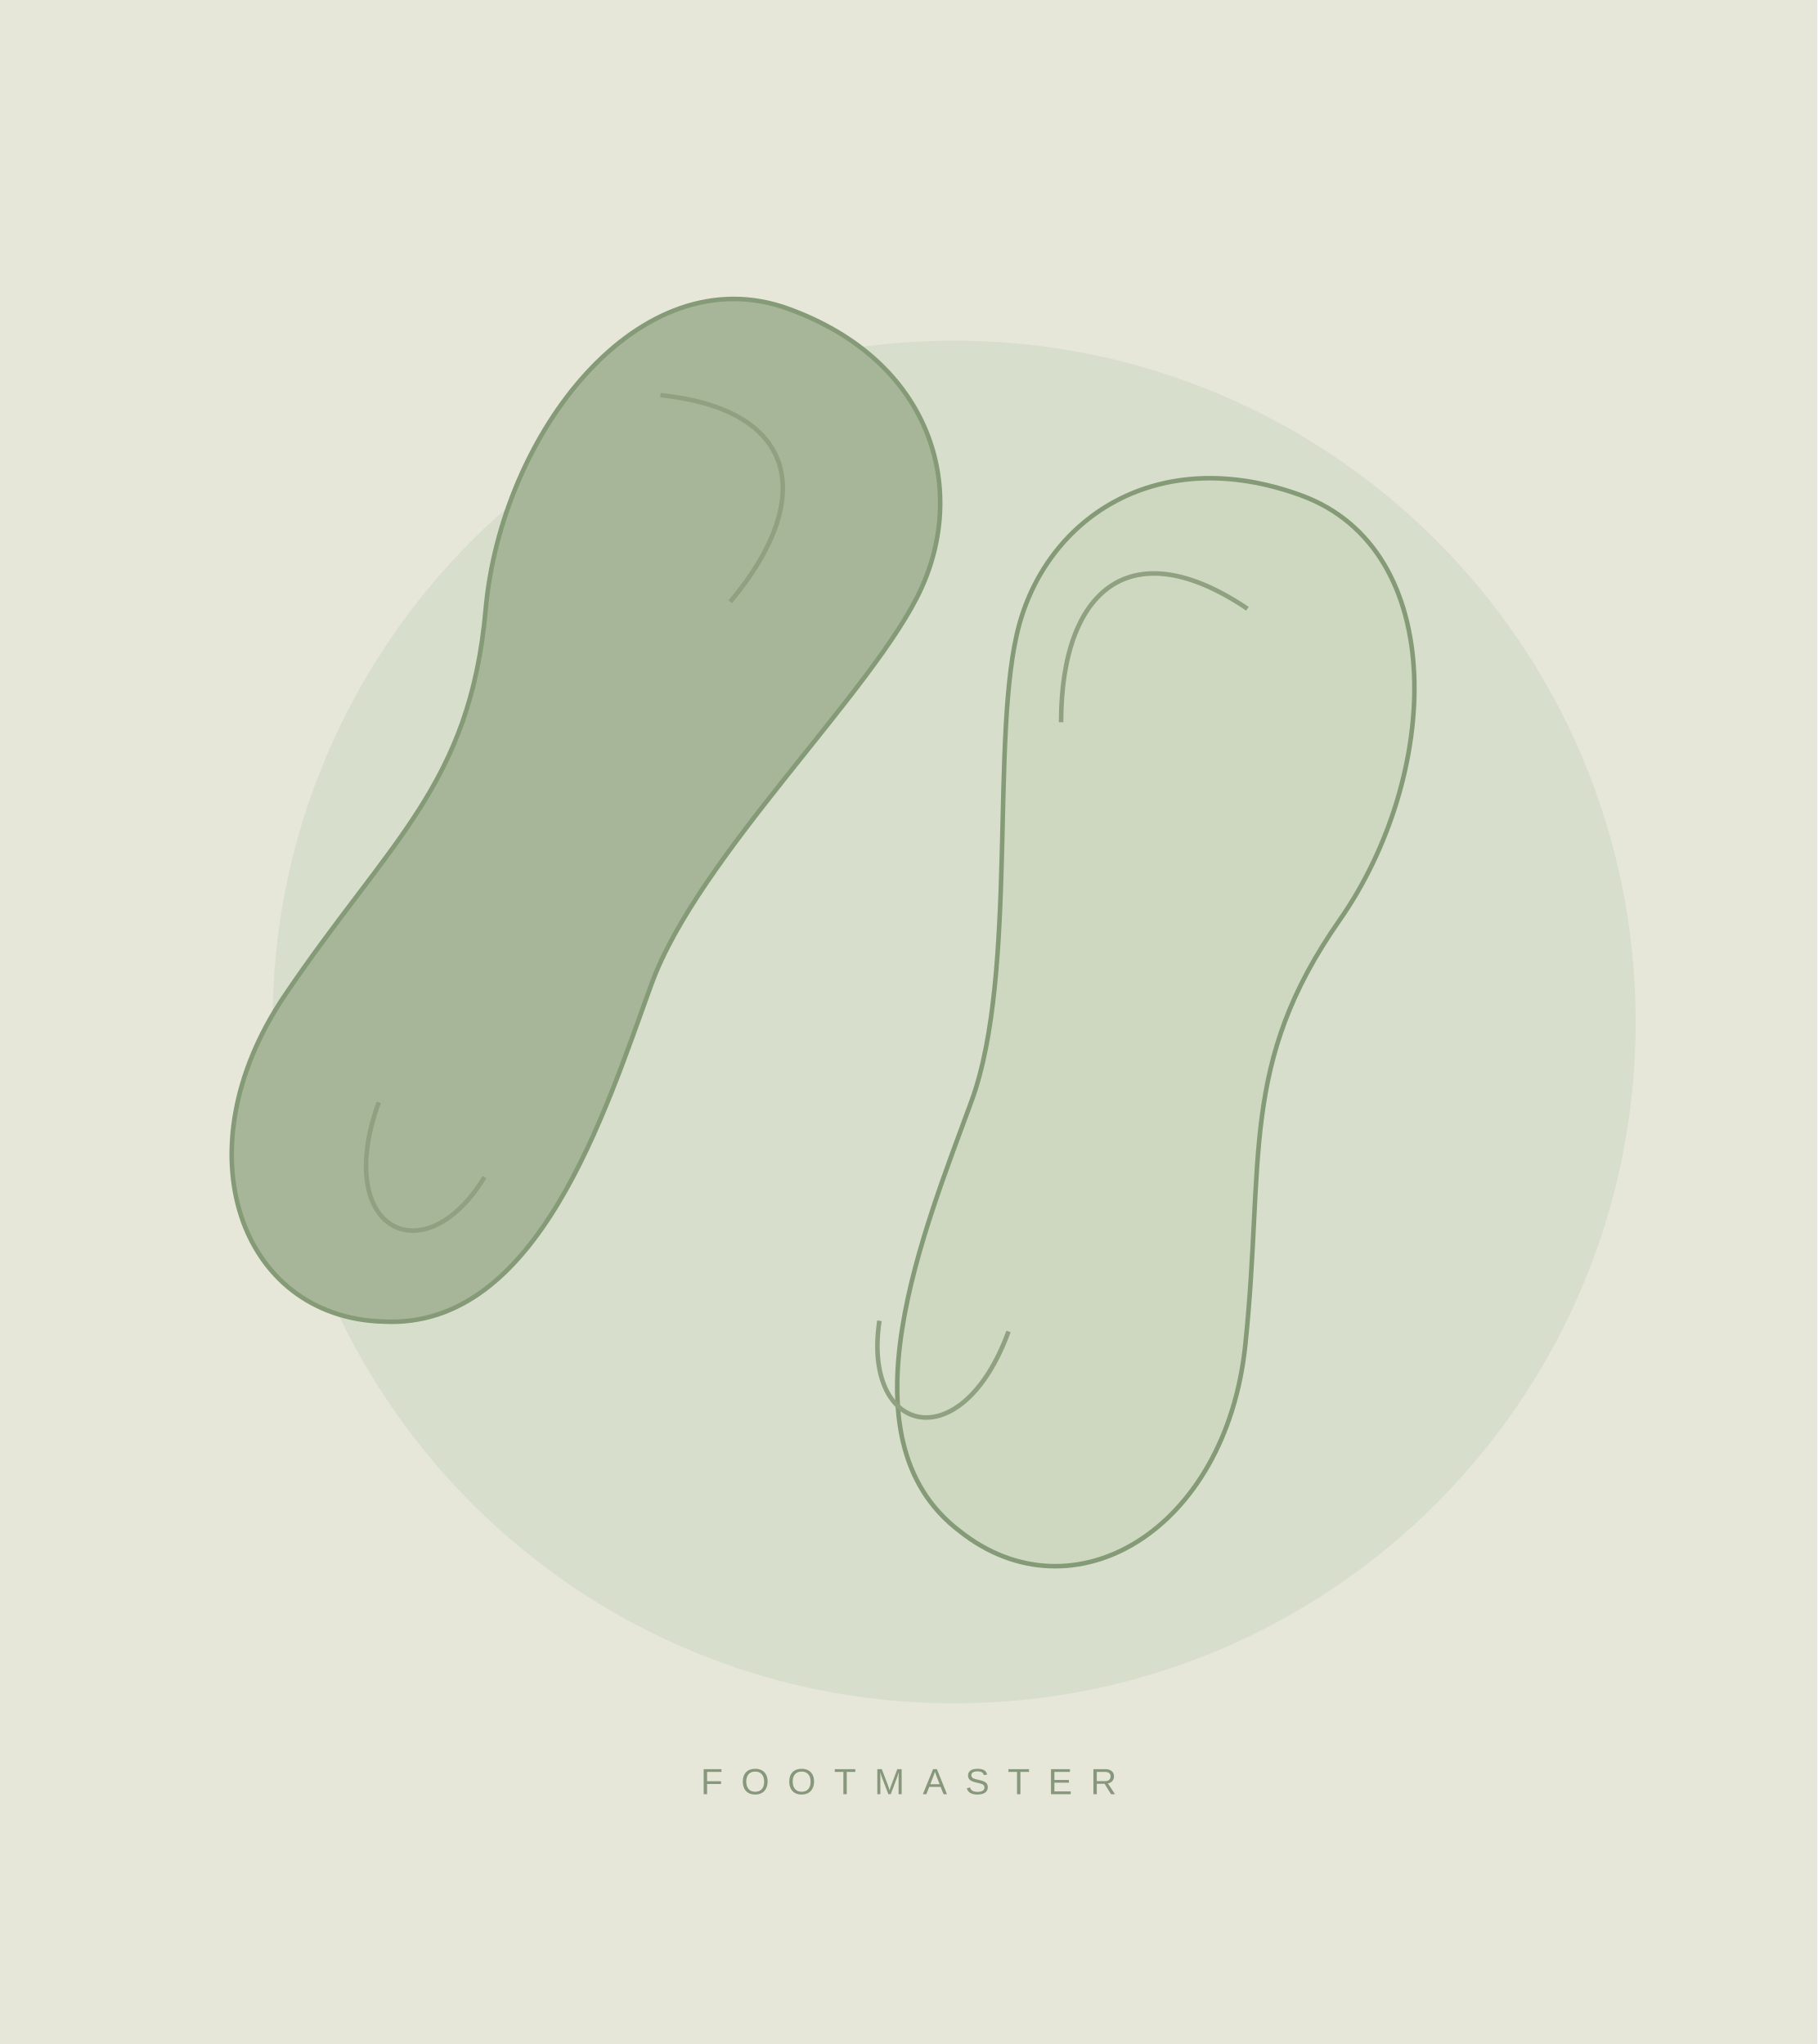
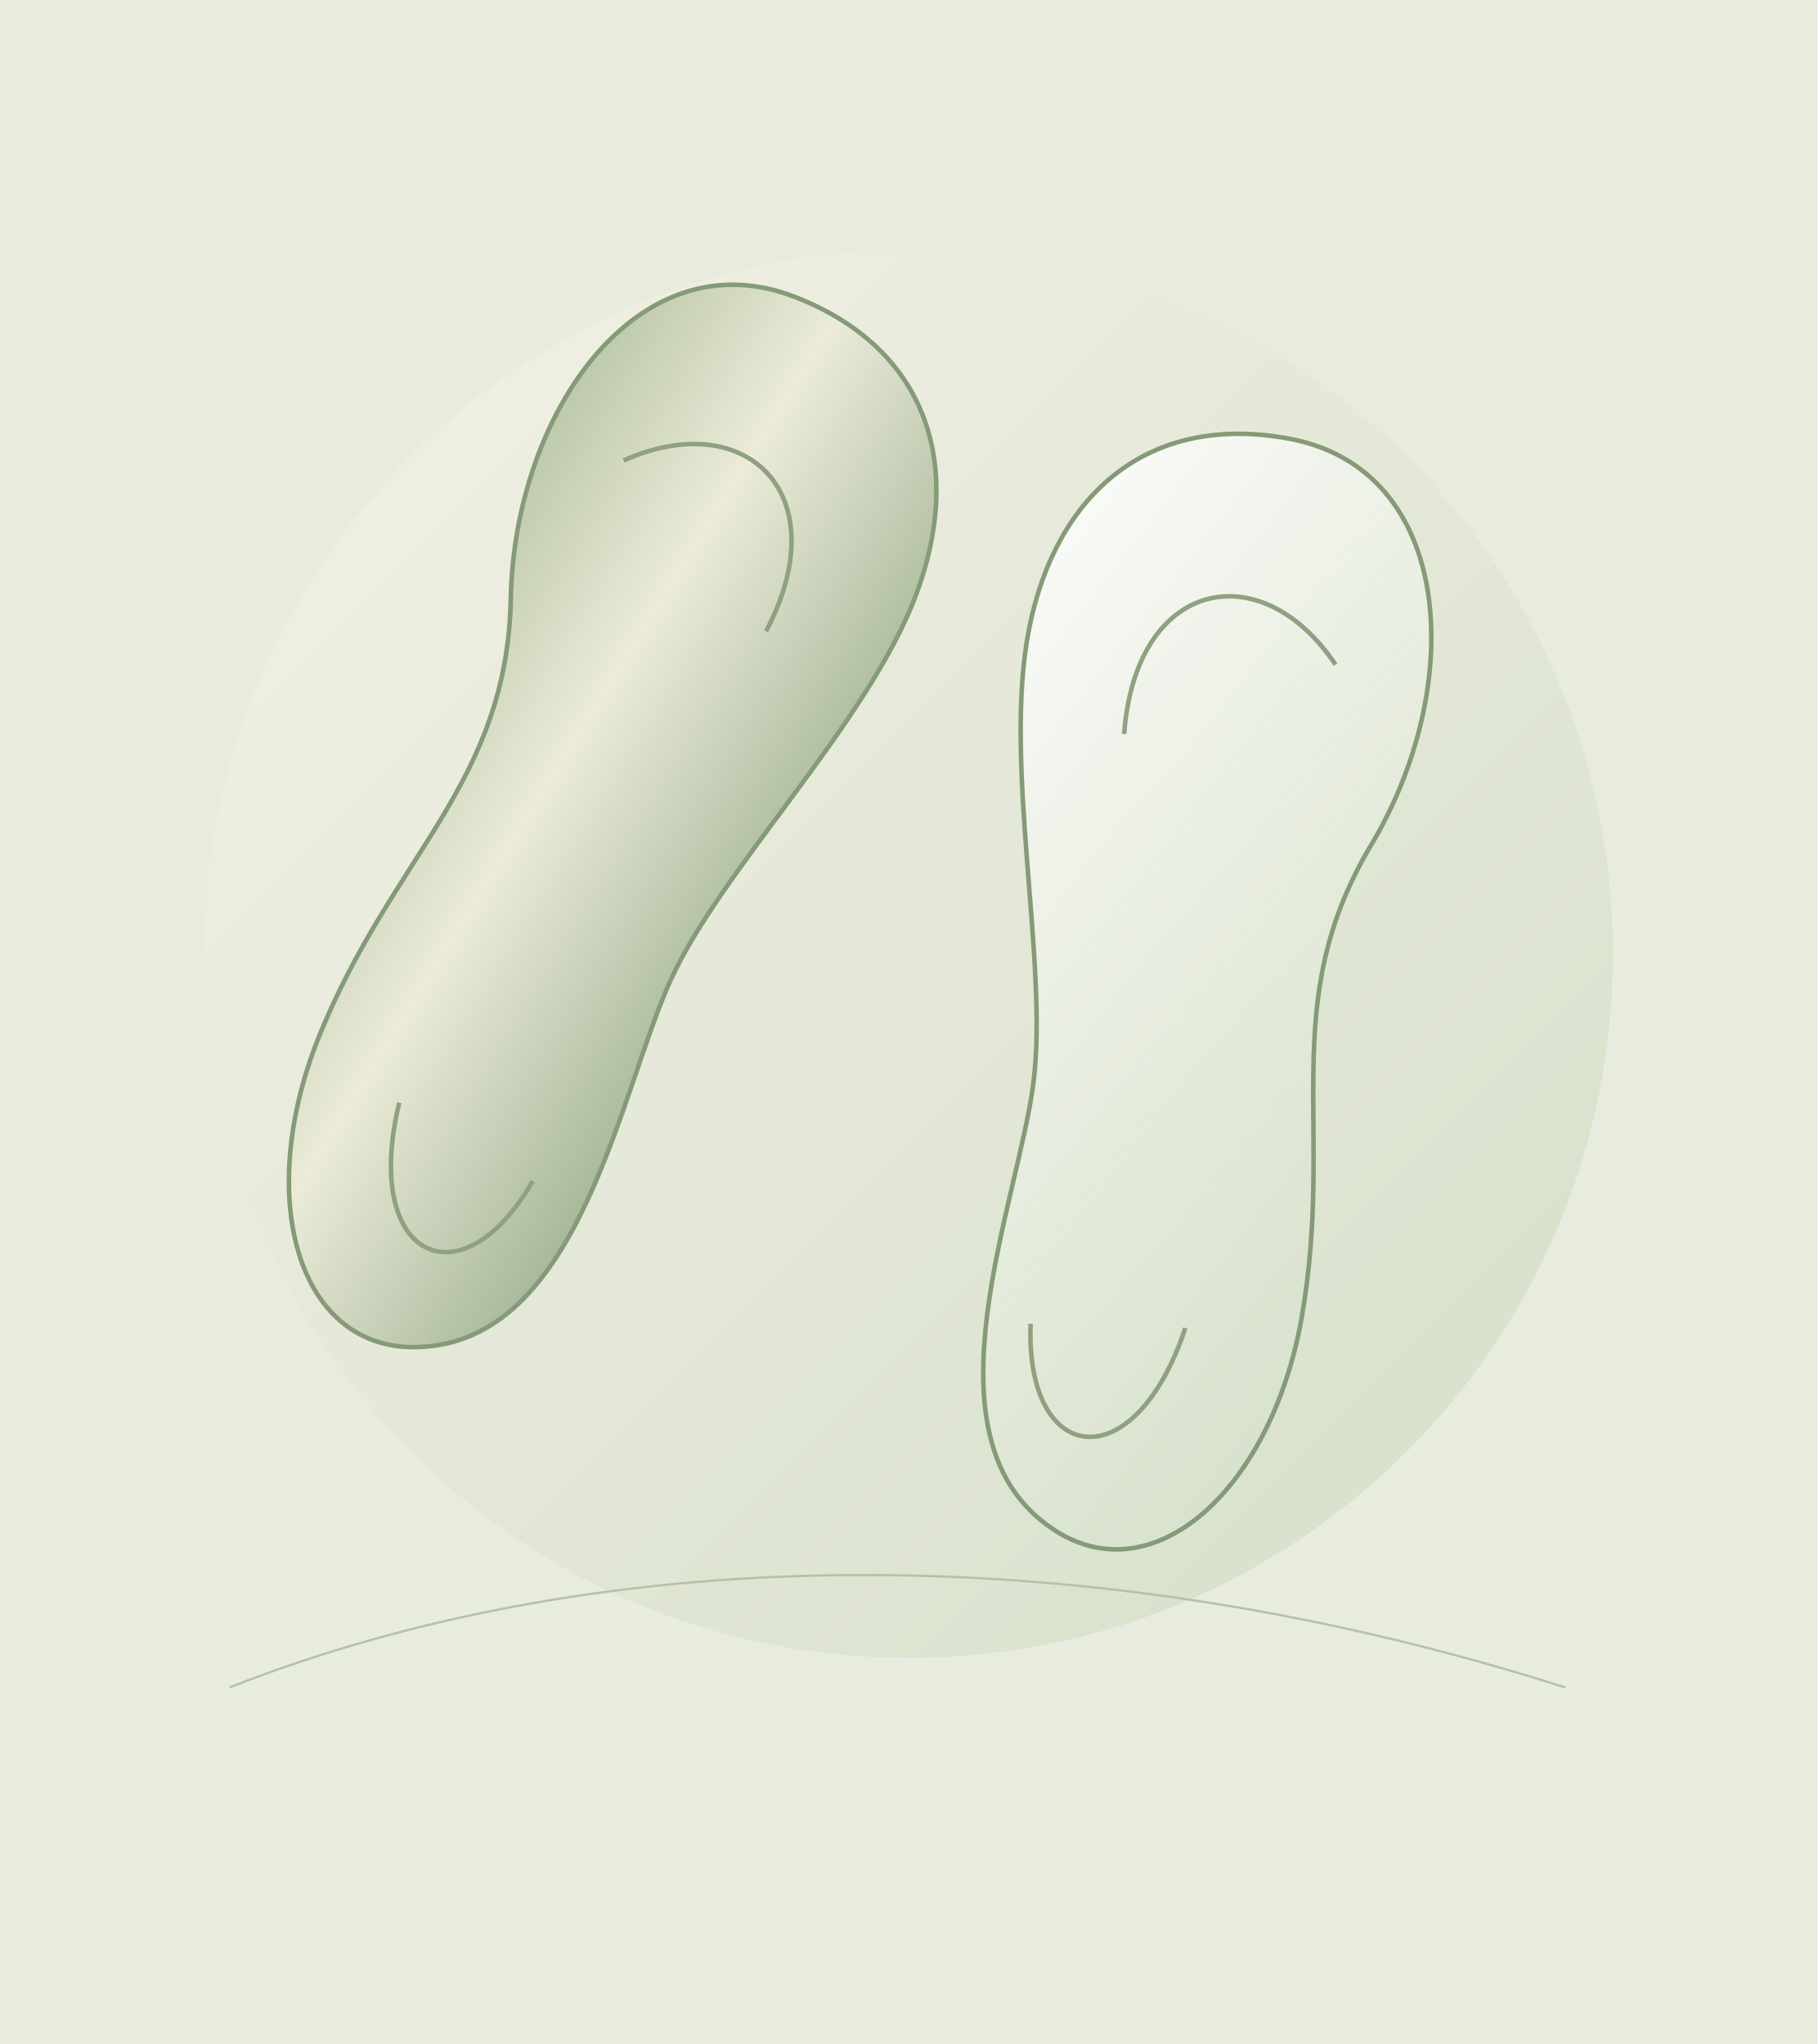
- <svg xmlns="http://www.w3.org/2000/svg" viewBox="0 0 800 900" role="img">
-   <rect width="100%" height="100%" fill="#e6e6d9" />
-   <circle cx="420" cy="450" r="300" fill="#d7decb" />
-   <g transform="rotate(20 400 400)">
-     <path d="M260 170c-70 0-100 95-80 170s-5 110-25 190 30 140 90 120c65-20 60-120 60-180s48-155 52-204-30-96-97-96Z" fill="#a7b698" stroke="#859a77" stroke-width="2" />
-     <path d="M500 170c70 0 100 95 80 170s5 110 25 190-30 140-90 120c-65-20-60-120-60-180s-48-155-52-204 30-96 97-96Z" fill="#ced7bf" stroke="#859a77" stroke-width="2" />
-     <path d="M220 225c60-15 80 20 60 75m-70 260c0 60 45 65 55 15m230-350c-60-15-80 20-60 75m70 260c0 60-45 65-55 15" fill="none" stroke="#8fa180" stroke-width="2" />
+ <svg xmlns="http://www.w3.org/2000/svg" viewBox="0 0 800 900">
+   <defs>
+     <linearGradient id="paper" x2="1" y2="1">
+       <stop stop-color="#f3f1e6" />
+       <stop offset="1" stop-color="#d5dfc9" />
+     </linearGradient>
+     <linearGradient id="glass" x2="1" y2="1">
+       <stop stop-color="#fff" stop-opacity=".86" />
+       <stop offset="1" stop-color="#d4dfc8" stop-opacity=".6" />
+     </linearGradient>
+     <linearGradient id="ribbon" x2="1" y2=".7">
+       <stop stop-color="#a4b594" />
+       <stop offset=".45" stop-color="#ebebd8" />
+       <stop offset="1" stop-color="#8ea484" />
+     </linearGradient>
+     <radialGradient id="light">
+       <stop stop-color="#fffdf2" />
+       <stop offset="1" stop-color="#eceddd" stop-opacity="0" />
+     </radialGradient>
+   </defs>
+   <rect width="100%" height="100%" fill="#e8ecdf" />
+   <circle cx="400" cy="420" r="310" fill="url(#paper)" />
+   <g transform="rotate(16 400 400)">
+     <path d="M278 155c-74-7-105 83-84 162s-19 123-28 209c-8 78 31 138 83 118 64-24 51-132 59-185s52-132 57-192-24-106-87-112Z" fill="url(#ribbon)" stroke="#859a77" stroke-width="2" />
+     <path d="M504 155c74-7 105 83 84 162s19 123 28 209c8 78-31 138-83 118-64-24-51-132-59-185s-52-132-57-192 24-106 87-112Z" fill="url(#glass)" stroke="#859a77" stroke-width="2" />
+     <path d="M225 245c45-38 95-12 81 55m-98 244c3 71 51 78 66 17m277-316c-45-38-95-12-81 55m98 244c-3 71-51 78-66 17" fill="none" stroke="#8fa180" stroke-width="2" />
  </g>
-   <text x="400" y="790" text-anchor="middle" fill="#87977b" font-family="Arial,sans-serif" font-size="16" letter-spacing="8">FOOTMASTER</text>
+   <path d="M101 743c168-66 381-66 588 0" fill="none" stroke="#b6c1a6" />
</svg>
